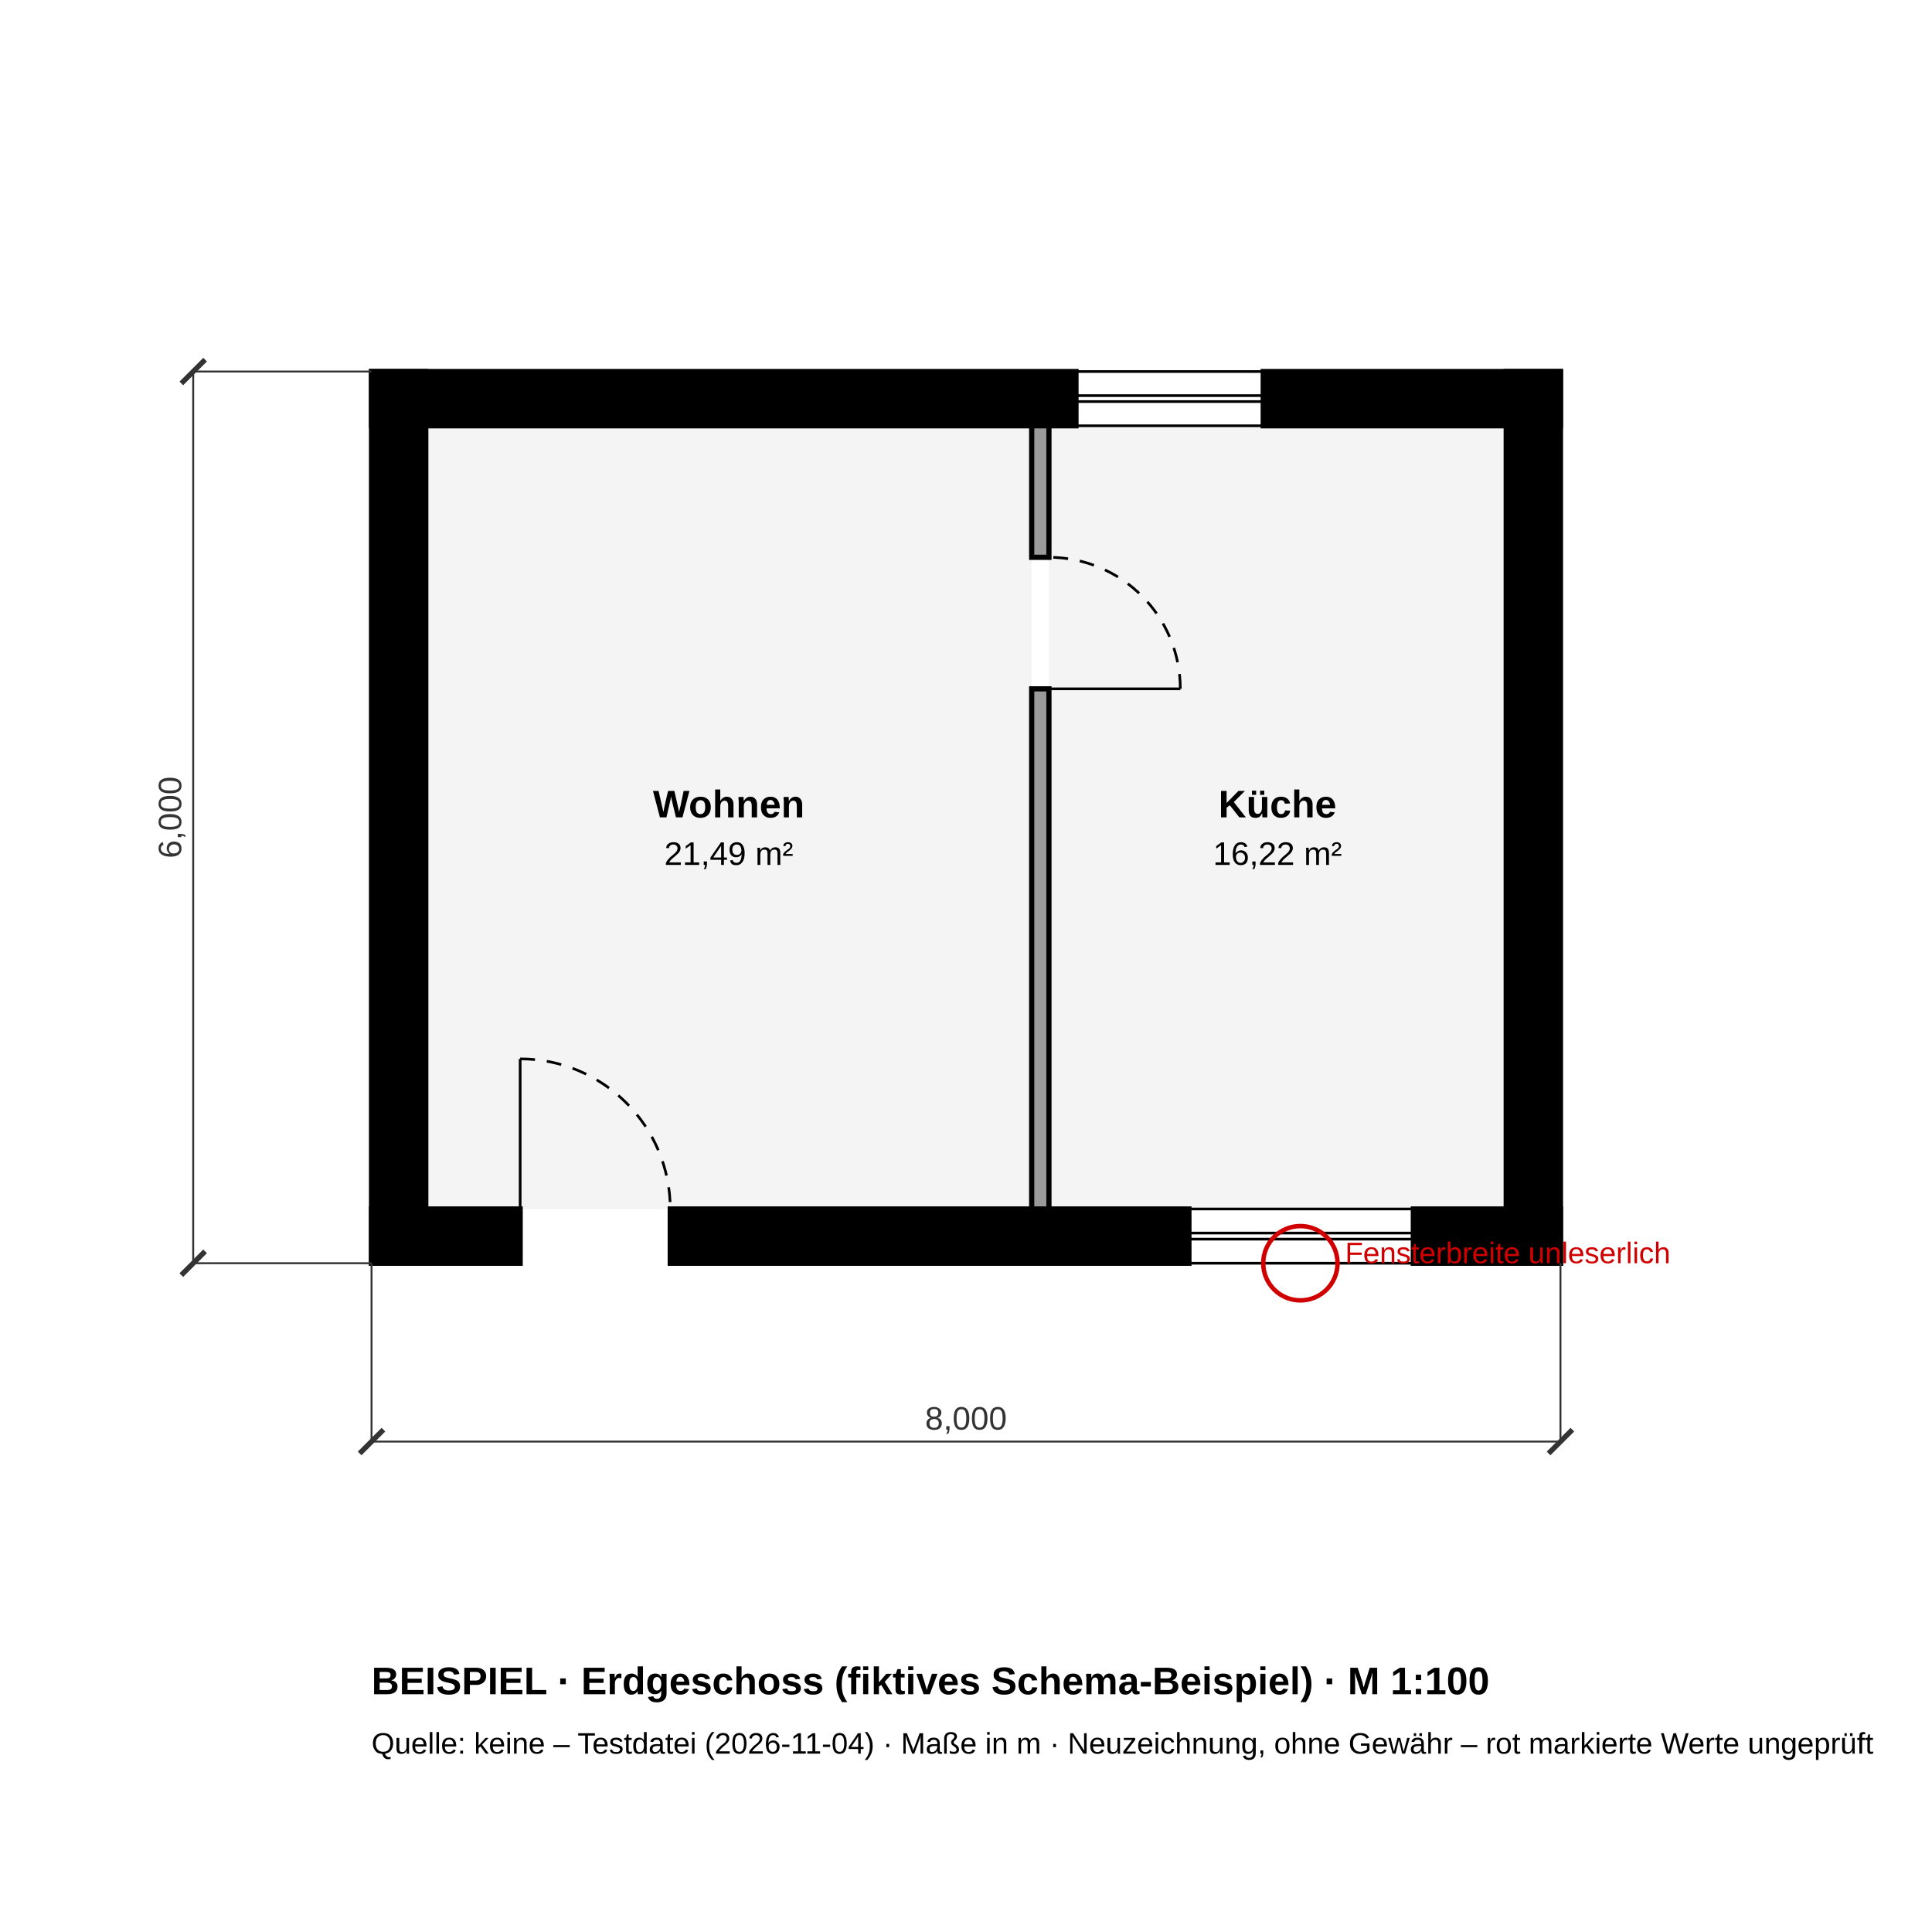
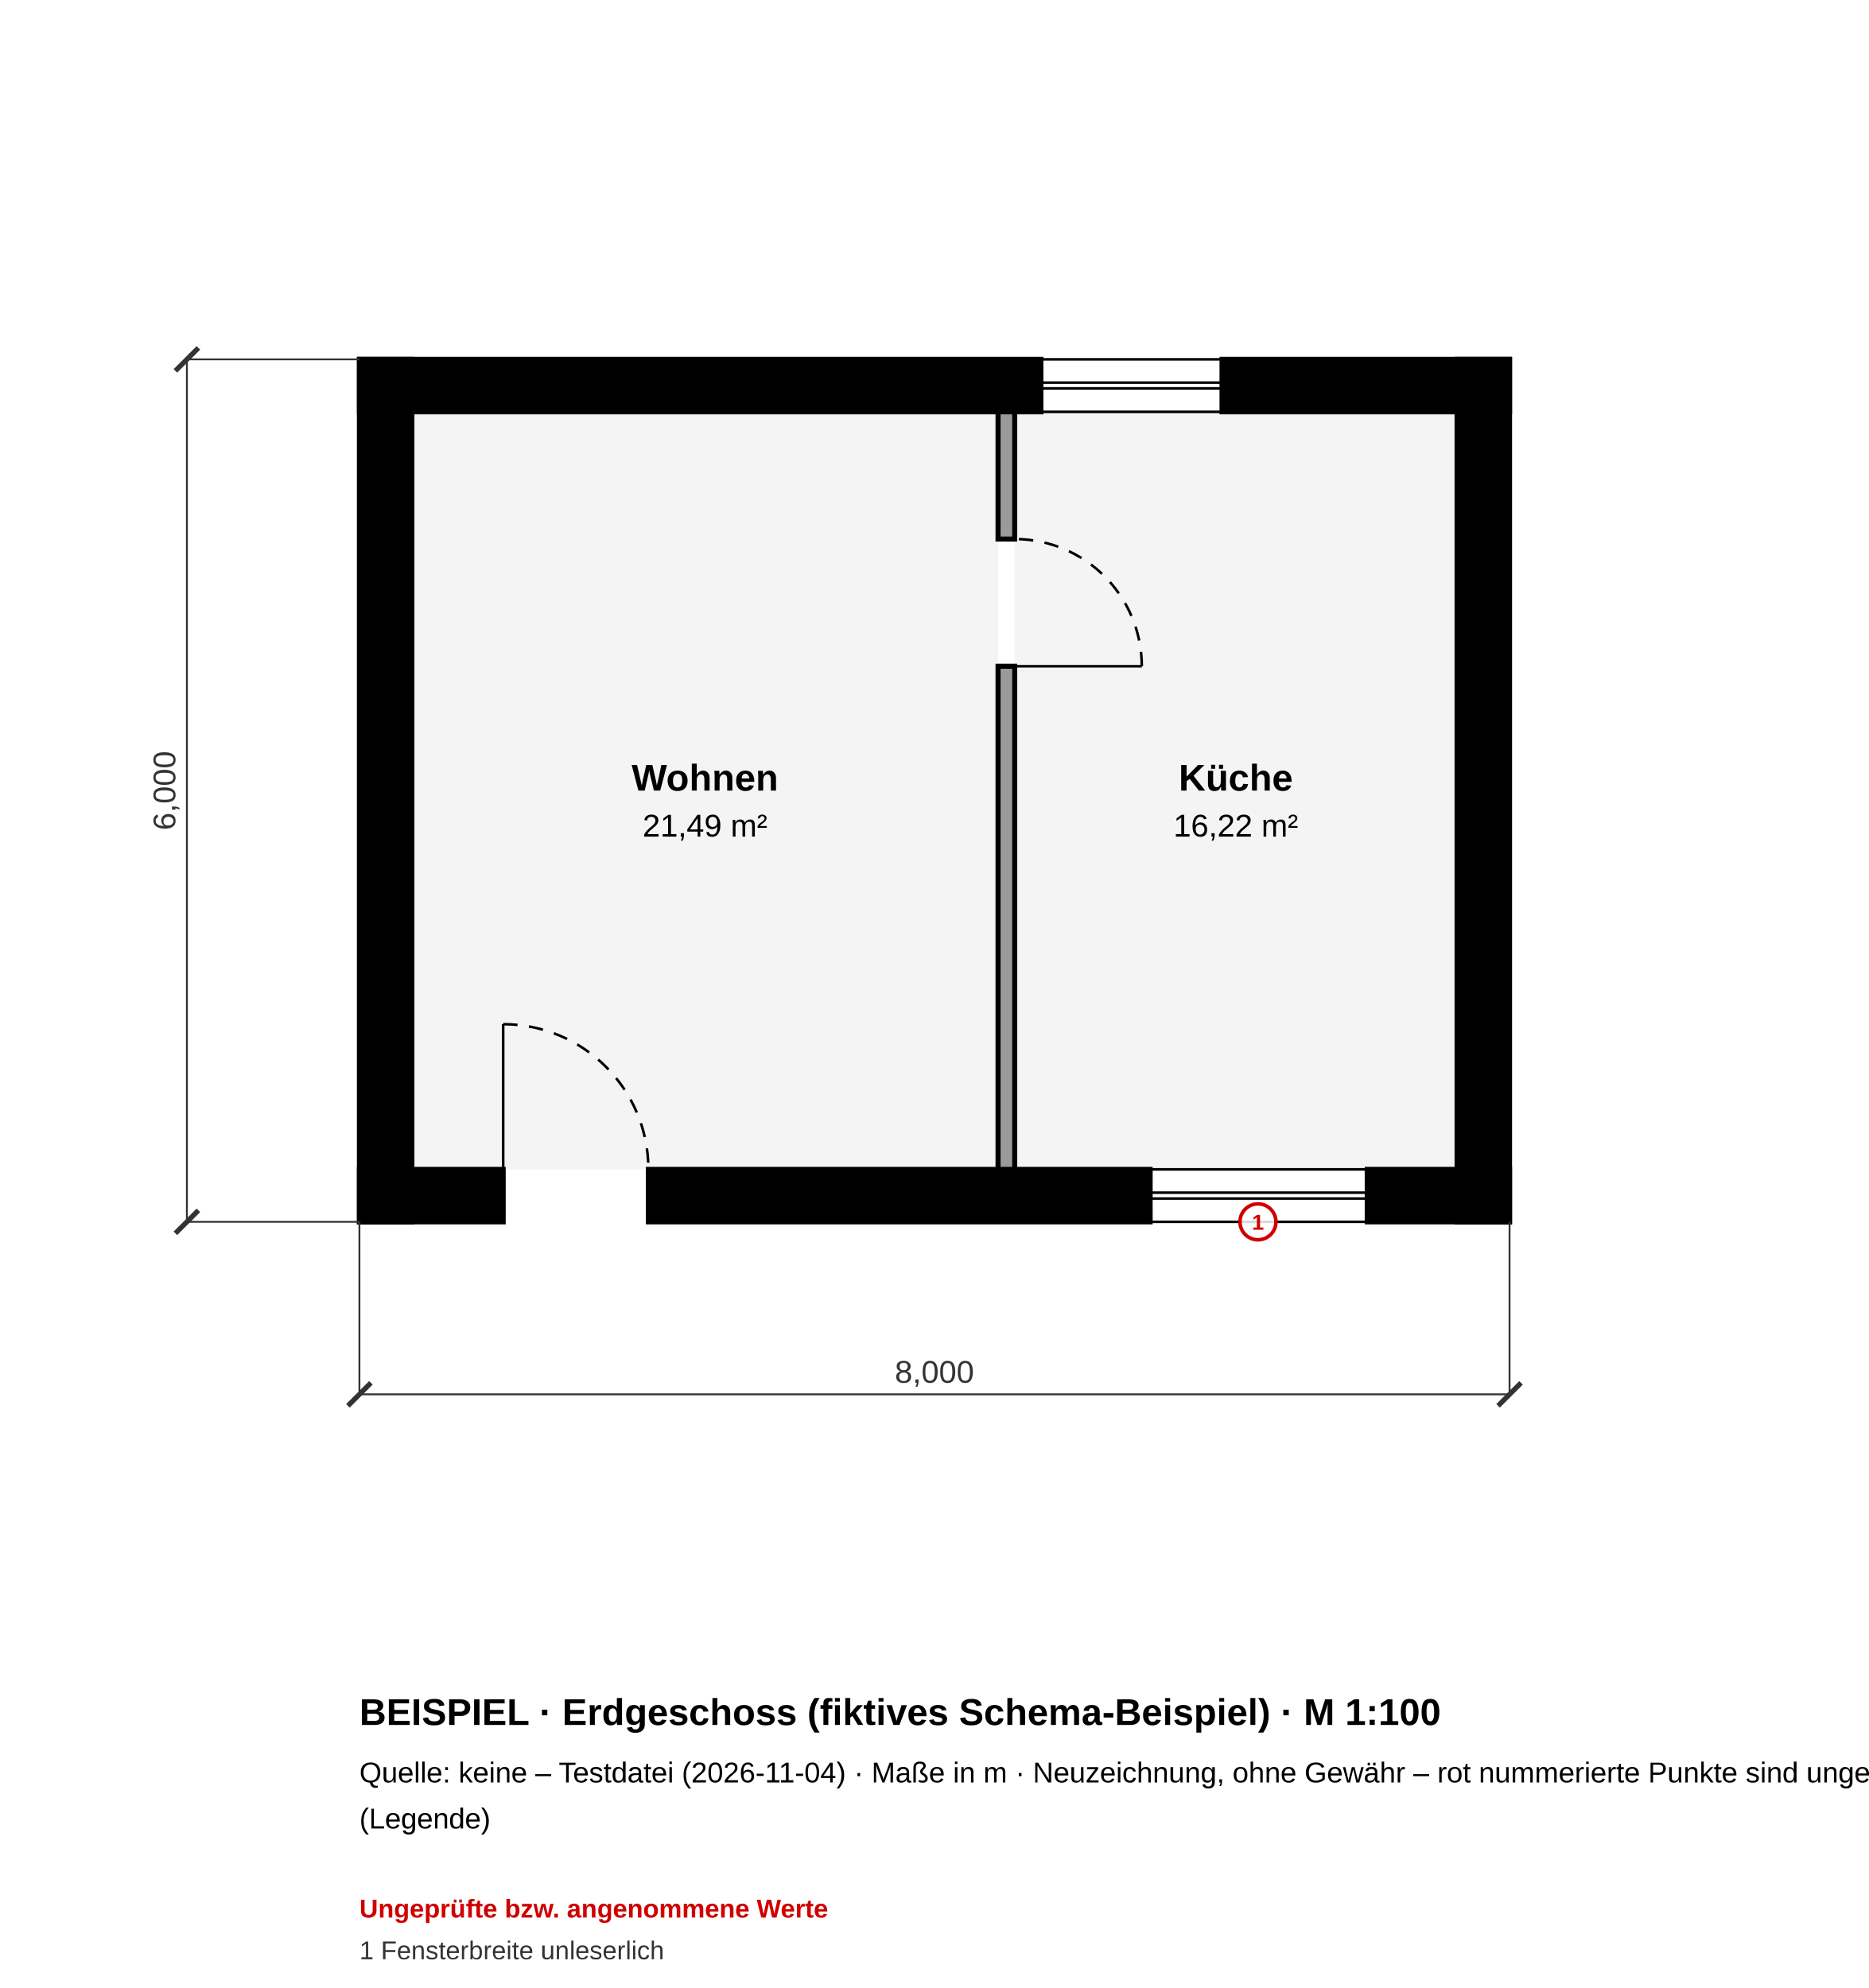
- <svg xmlns="http://www.w3.org/2000/svg" width="130.0mm" height="130.0mm" viewBox="0 0 130.0 130.0">
+ <svg xmlns="http://www.w3.org/2000/svg" width="130.0mm" height="138.3mm" viewBox="0 0 130.0 138.3">
  <style>text{font-family:Arial,Helvetica,sans-serif}</style>
  <rect width="100%" height="100%" fill="#ffffff" />
  <g id="A_RAUM" fill="none">
    <polygon points="28.65,81.35 69.42,81.35 69.42,28.65 28.65,28.65" fill="#f4f4f4" stroke="none" />
    <polygon points="70.58,81.35 101.35,81.35 101.35,28.65 70.58,28.65" fill="#f4f4f4" stroke="none" />
  </g>
  <g id="A_WAND_TRAGEND" fill="#000000" stroke="#000" stroke-width="0.35">
    <polygon points="25.00,85.00 35.00,85.00 35.00,81.35 25.00,81.35" />
    <polygon points="45.10,85.00 80.00,85.00 80.00,81.35 45.10,81.35" />
    <polygon points="95.10,85.00 105.00,85.00 105.00,81.35 95.10,81.35" />
    <polygon points="105.00,85.00 105.00,25.00 101.35,25.00 101.35,85.00" />
    <polygon points="105.00,25.00 85.00,25.00 85.00,28.65 105.00,28.65" />
    <polygon points="72.40,25.00 25.00,25.00 25.00,28.65 72.40,28.65" />
    <polygon points="25.00,25.00 25.00,85.00 28.65,85.00 28.65,25.00" />
  </g>
  <g id="A_WAND" fill="#9a9a9a" stroke="#000" stroke-width="0.35">
    <polygon points="70.58,81.35 70.58,46.35 69.42,46.35 69.42,81.35" />
    <polygon points="70.58,37.50 70.58,28.65 69.42,28.65 69.42,37.50" />
  </g>
  <g id="A_OEFFNUNG" fill="none" stroke="#000" stroke-width="0.18">
    <line x1="35.00" y1="81.35" x2="35.00" y2="71.25" />
    <line x1="80.00" y1="85.00" x2="95.10" y2="85.00" />
    <line x1="80.00" y1="81.35" x2="95.10" y2="81.35" />
    <line x1="80.00" y1="83.38" x2="95.10" y2="83.38" />
    <line x1="80.00" y1="82.97" x2="95.10" y2="82.97" />
    <line x1="80.00" y1="85.00" x2="80.00" y2="81.35" />
    <line x1="95.10" y1="85.00" x2="95.10" y2="81.35" />
    <line x1="85.00" y1="25.00" x2="72.40" y2="25.00" />
    <line x1="85.00" y1="28.65" x2="72.40" y2="28.65" />
    <line x1="85.00" y1="26.62" x2="72.40" y2="26.62" />
    <line x1="85.00" y1="27.02" x2="72.40" y2="27.02" />
    <line x1="85.00" y1="25.00" x2="85.00" y2="28.65" />
    <line x1="72.40" y1="25.00" x2="72.40" y2="28.65" />
    <line x1="70.58" y1="46.35" x2="79.42" y2="46.35" />
    <path d="M35.00,71.25 A10.10,10.10 0 0 1 45.10,81.35" stroke-dasharray="1,0.8" />
    <path d="M79.42,46.35 A8.85,8.85 0 0 0 70.58,37.50" stroke-dasharray="1,0.8" />
  </g>
  <g id="A_BEMASSUNG" stroke="#333" stroke-width="0.13" font-size="2.2" fill="#333">
    <line x1="25.00" y1="97.00" x2="105.00" y2="97.00" />
    <line x1="25.00" y1="85.00" x2="25.00" y2="97.00" />
    <line x1="24.20" y1="97.80" x2="25.80" y2="96.20" stroke-width="0.35" />
    <line x1="105.00" y1="85.00" x2="105.00" y2="97.00" />
    <line x1="104.20" y1="97.80" x2="105.80" y2="96.20" stroke-width="0.35" />
    <text x="65.00" y="96.20" text-anchor="middle" stroke="none" transform="rotate(-0.0 65.00 97.00)">8,000</text>
    <line x1="13.00" y1="85.00" x2="13.00" y2="25.00" />
    <line x1="25.00" y1="85.00" x2="13.00" y2="85.00" />
    <line x1="12.20" y1="85.80" x2="13.80" y2="84.20" stroke-width="0.35" />
    <line x1="25.00" y1="25.00" x2="13.00" y2="25.00" />
    <line x1="12.20" y1="25.80" x2="13.80" y2="24.20" stroke-width="0.35" />
    <text x="13.00" y="54.20" text-anchor="middle" stroke="none" transform="rotate(-90.0 13.00 55.00)">6,000</text>
  </g>
  <g id="A_TEXT" font-size="2.6" text-anchor="middle" fill="#000">
    <text x="49.04" y="55.00" font-weight="bold">Wohnen</text>
    <text x="49.04" y="58.20" font-size="2.2">21,49 m²</text>
    <text x="85.96" y="55.00" font-weight="bold">Küche</text>
    <text x="85.96" y="58.20" font-size="2.2">16,22 m²</text>
  </g>
-   <g id="A_UNGEPRUEFT" fill="none" stroke="#d00000" stroke-width="0.3" font-size="2">
-     <circle cx="87.50" cy="85.00" r="2.5" />
-     <text x="90.50" y="85.00" fill="#d00000" stroke="none">Fensterbreite unleserlich</text>
+   <g id="A_UNGEPRUEFT" font-size="1.5" font-weight="bold" text-anchor="middle">
+     <circle cx="87.50" cy="85.00" r="1.25" fill="#ffffff" fill-opacity="0.85" stroke="#d00000" stroke-width="0.25" />
+     <text x="87.50" y="85.55" fill="#d00000">1</text>
  </g>
  <g id="SCHRIFTFELD" font-size="2.6" fill="#000">
-     <text x="25.0" y="114.0" font-weight="bold">BEISPIEL · Erdgeschoss (fiktives Schema-Beispiel) · M 1:100</text>
-     <text x="25.0" y="118.0" font-size="2">Quelle: keine – Testdatei (2026-11-04) · Maße in m · Neuzeichnung, ohne Gewähr – rot markierte Werte ungeprüft</text>
+     <text x="25.0" y="120.0" font-weight="bold">BEISPIEL · Erdgeschoss (fiktives Schema-Beispiel) · M 1:100</text>
+     <text x="25.0" y="124.0" font-size="2">Quelle: keine – Testdatei (2026-11-04) · Maße in m · Neuzeichnung, ohne Gewähr – rot nummerierte Punkte sind ungeprüft</text>
+     <text x="25.0" y="127.2" font-size="2">(Legende)</text>
+   </g>
+   <g id="LEGENDE_UNGEPRUEFT" font-size="1.8" fill="#333">
+     <text x="25.0" y="133.4" font-weight="bold" fill="#d00000">Ungeprüfte bzw. angenommene Werte</text>
+     <text x="25.0" y="136.3">1 Fensterbreite unleserlich</text>
  </g>
</svg>
